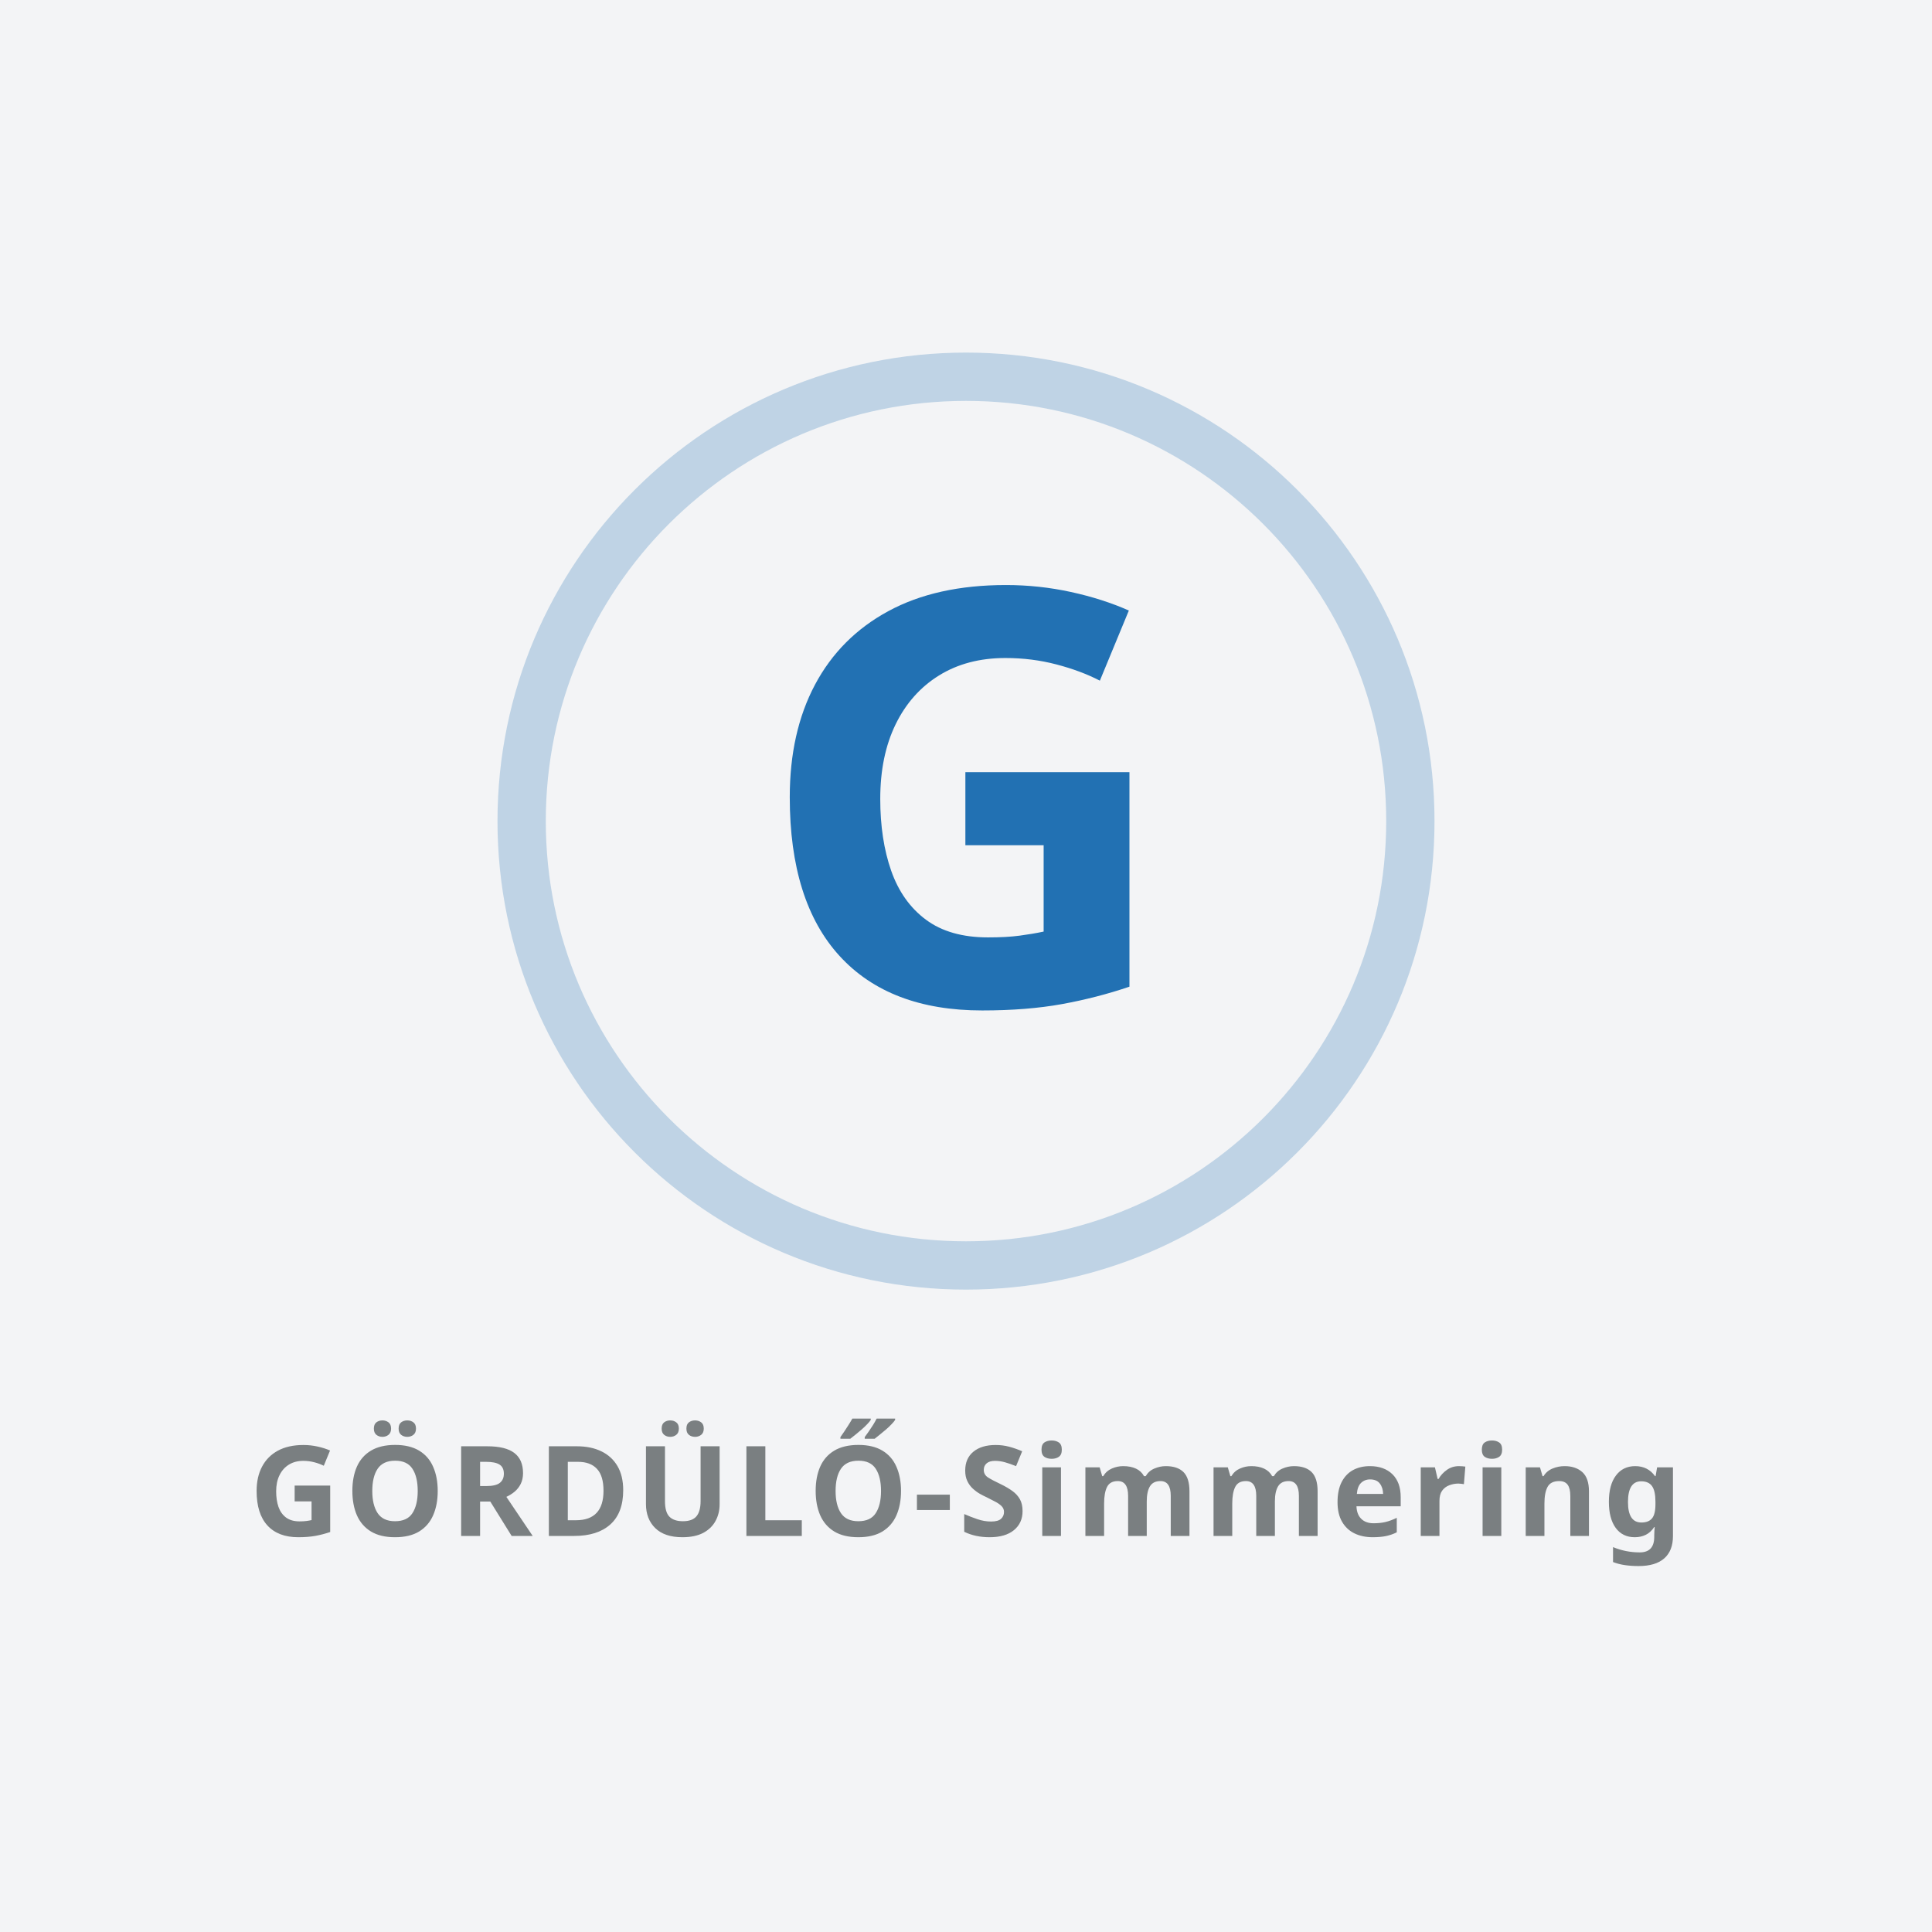
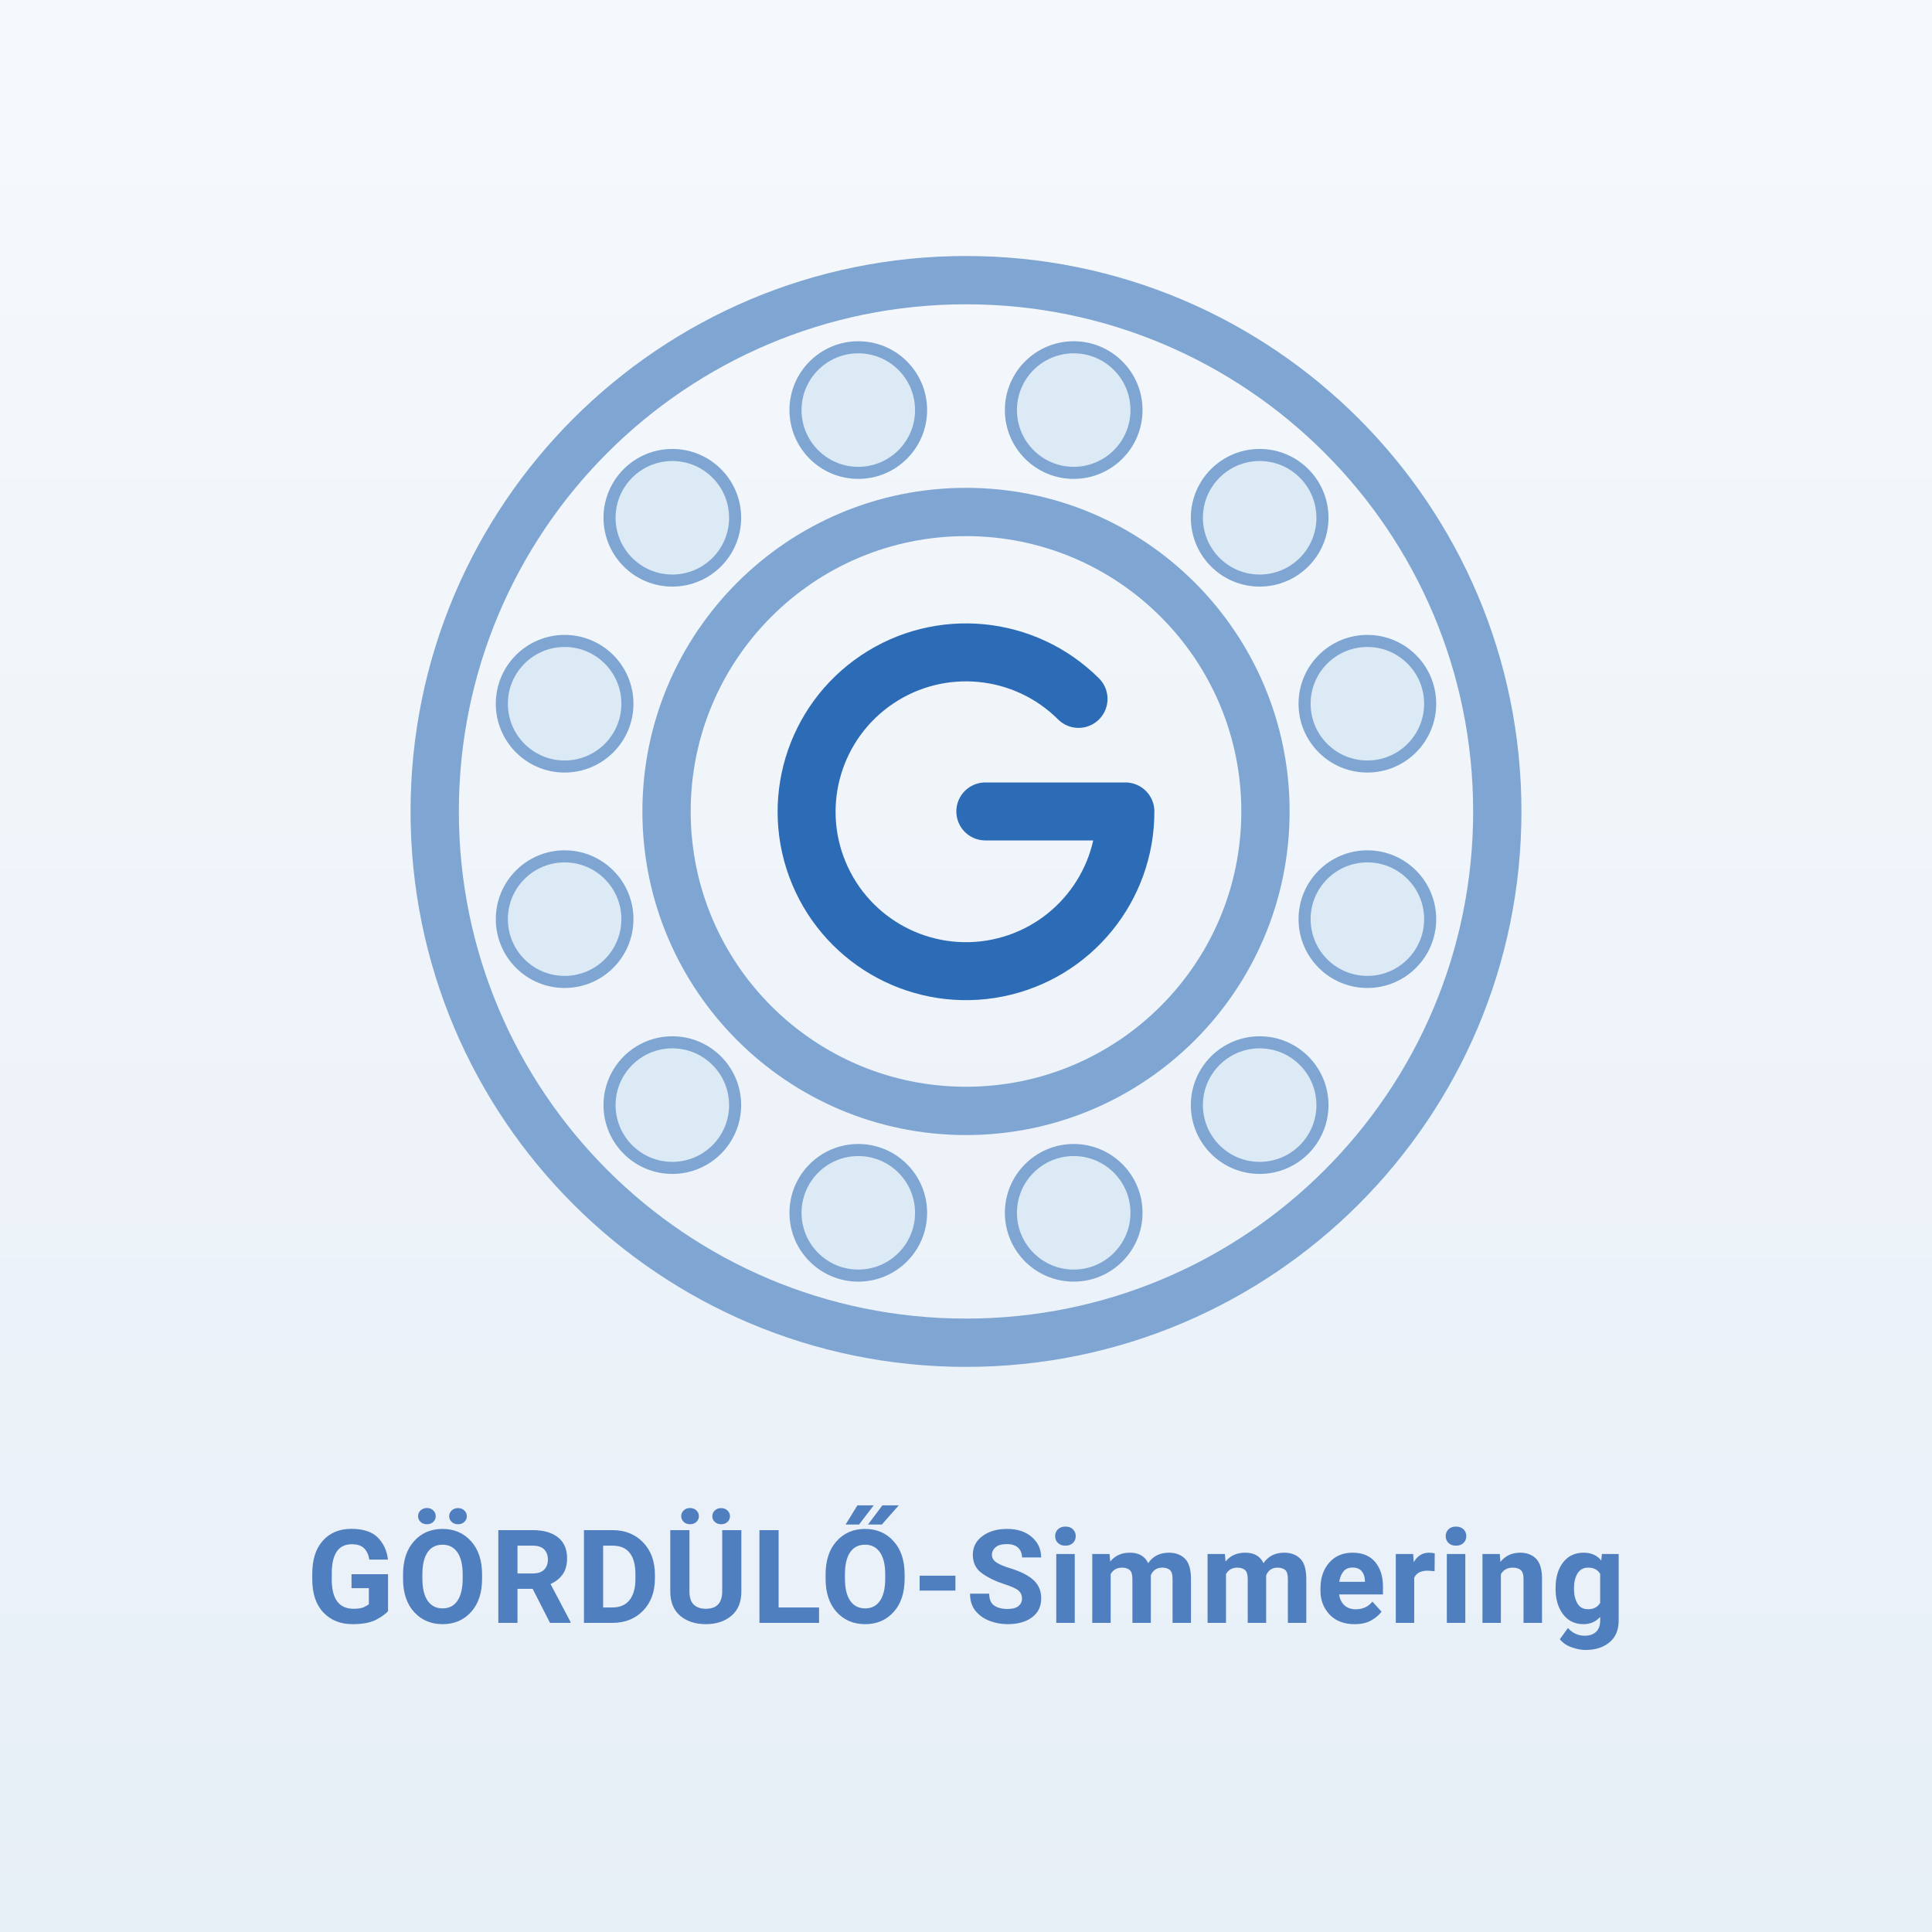
- <svg xmlns="http://www.w3.org/2000/svg" viewBox="0 0 400 400" role="img" aria-label="GÖRDÜLŐ-Simmering">
-   <rect width="400" height="400" fill="#f3f4f6" />
-   <circle cx="200" cy="170" r="92" fill="none" stroke="#2271B3" stroke-width="10" opacity="0.25" />
-   <text x="200" y="208" text-anchor="middle" font-family="Instrument Sans, ui-sans-serif, system-ui, sans-serif" font-size="120" font-weight="700" fill="#2271B3">G</text>
-   <text x="200" y="318" text-anchor="middle" font-family="Instrument Sans, ui-sans-serif, system-ui, sans-serif" font-size="26" font-weight="600" letter-spacing="1" fill="#293133" opacity="0.6">GÖRDÜLŐ-Simmering</text>
+ <svg xmlns="http://www.w3.org/2000/svg" viewBox="0 0 400 400" role="img" aria-label="GÖRDÜLŐ-Simmering – nincs termékfotó">
+   <defs>
+     <linearGradient id="bg" x1="0" y1="0" x2="0" y2="1">
+       <stop offset="0" stop-color="#F6F9FC" />
+       <stop offset="1" stop-color="#E7EFF7" />
+     </linearGradient>
+   </defs>
+   <rect width="400" height="400" fill="url(#bg)" />
+   <g fill="none" stroke="#7FA6D3">
+     <circle cx="200" cy="168" r="110" stroke-width="10" />
+     <circle cx="200" cy="168" r="62" stroke-width="10" />
+   </g>
+   <g fill="#DCEAF5" stroke="#7FA6D3" stroke-width="2.5">
+     <circle cx="283.1" cy="190.3" r="13" />
+     <circle cx="260.8" cy="228.8" r="13" />
+     <circle cx="222.3" cy="251.1" r="13" />
+     <circle cx="177.7" cy="251.1" r="13" />
+     <circle cx="139.2" cy="228.8" r="13" />
+     <circle cx="116.9" cy="190.3" r="13" />
+     <circle cx="116.9" cy="145.7" r="13" />
+     <circle cx="139.2" cy="107.2" r="13" />
+     <circle cx="177.7" cy="84.9" r="13" />
+     <circle cx="222.3" cy="84.9" r="13" />
+     <circle cx="260.8" cy="107.2" r="13" />
+     <circle cx="283.1" cy="145.7" r="13" />
+   </g>
+   <path d="M223.3 144.7 A33 33 0 1 0 233.0 168.0 H204" fill="none" stroke="#2C6BB6" stroke-width="12" stroke-linecap="round" stroke-linejoin="round" />
+   <text x="200" y="336" text-anchor="middle" font-family="-apple-system, 'Segoe UI', Roboto, Helvetica, Arial, sans-serif" font-size="27" font-weight="700" letter-spacing="0.5" fill="#4F7FBF">GÖRDÜLŐ-Simmering</text>
</svg>
